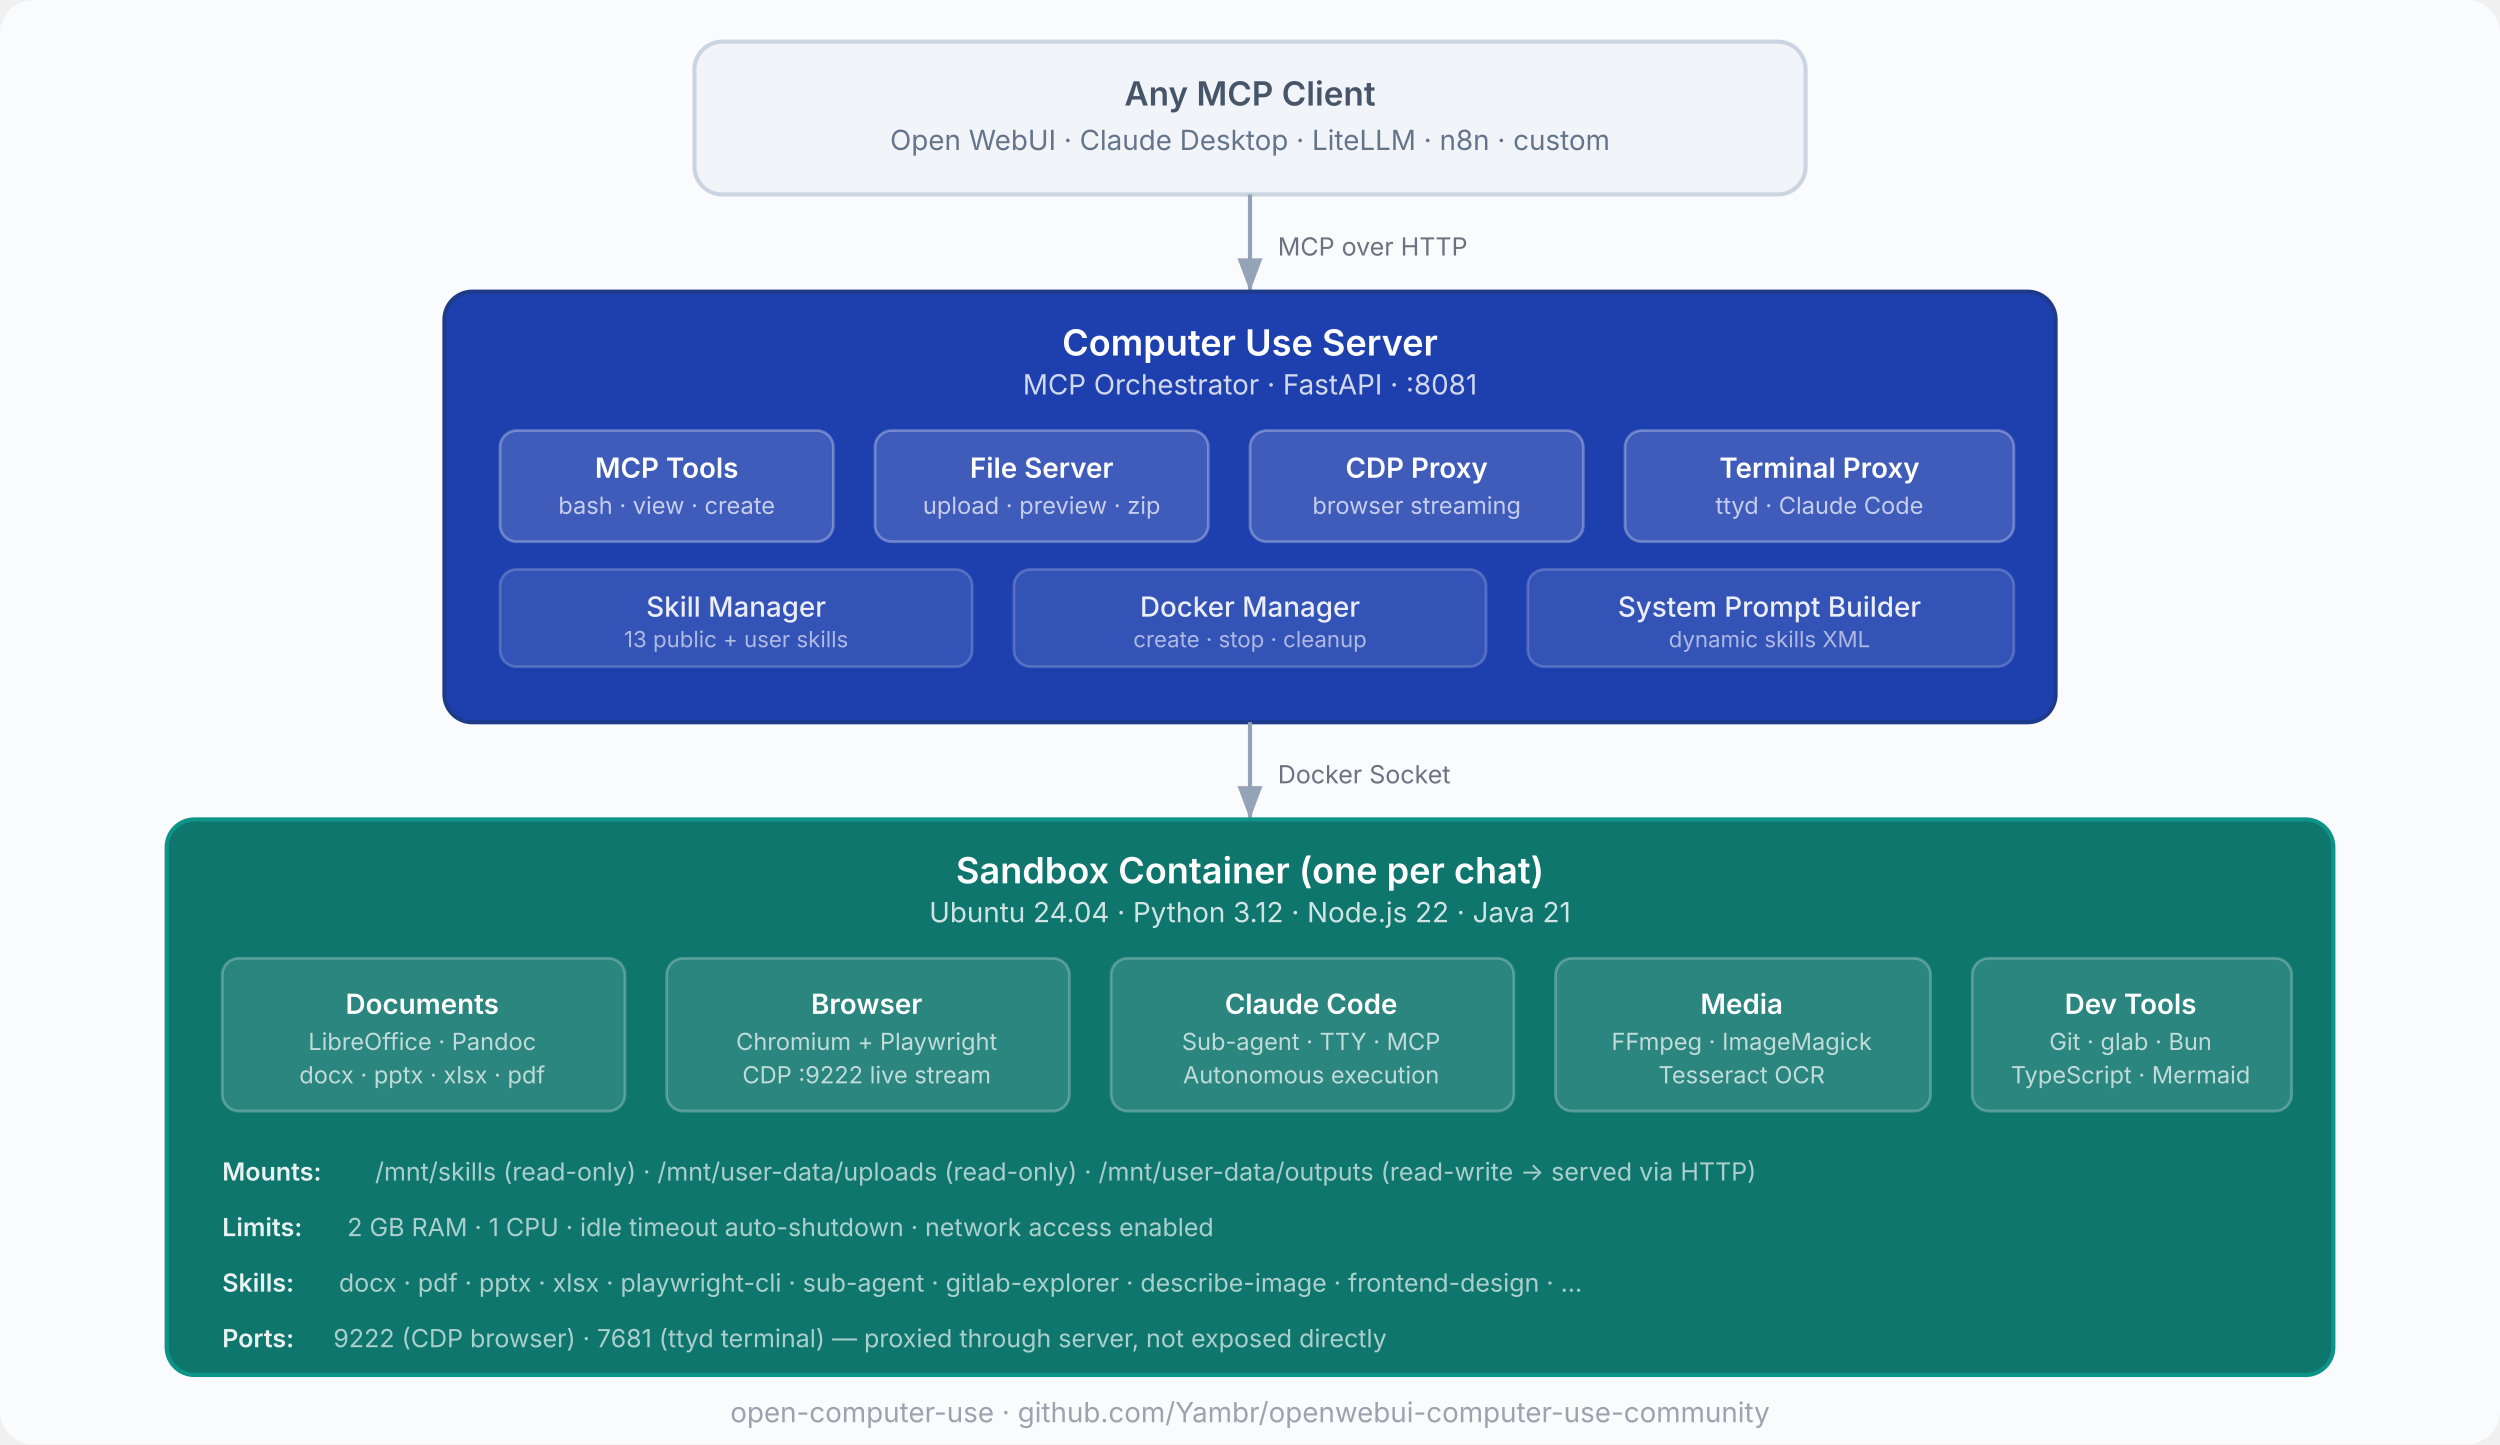
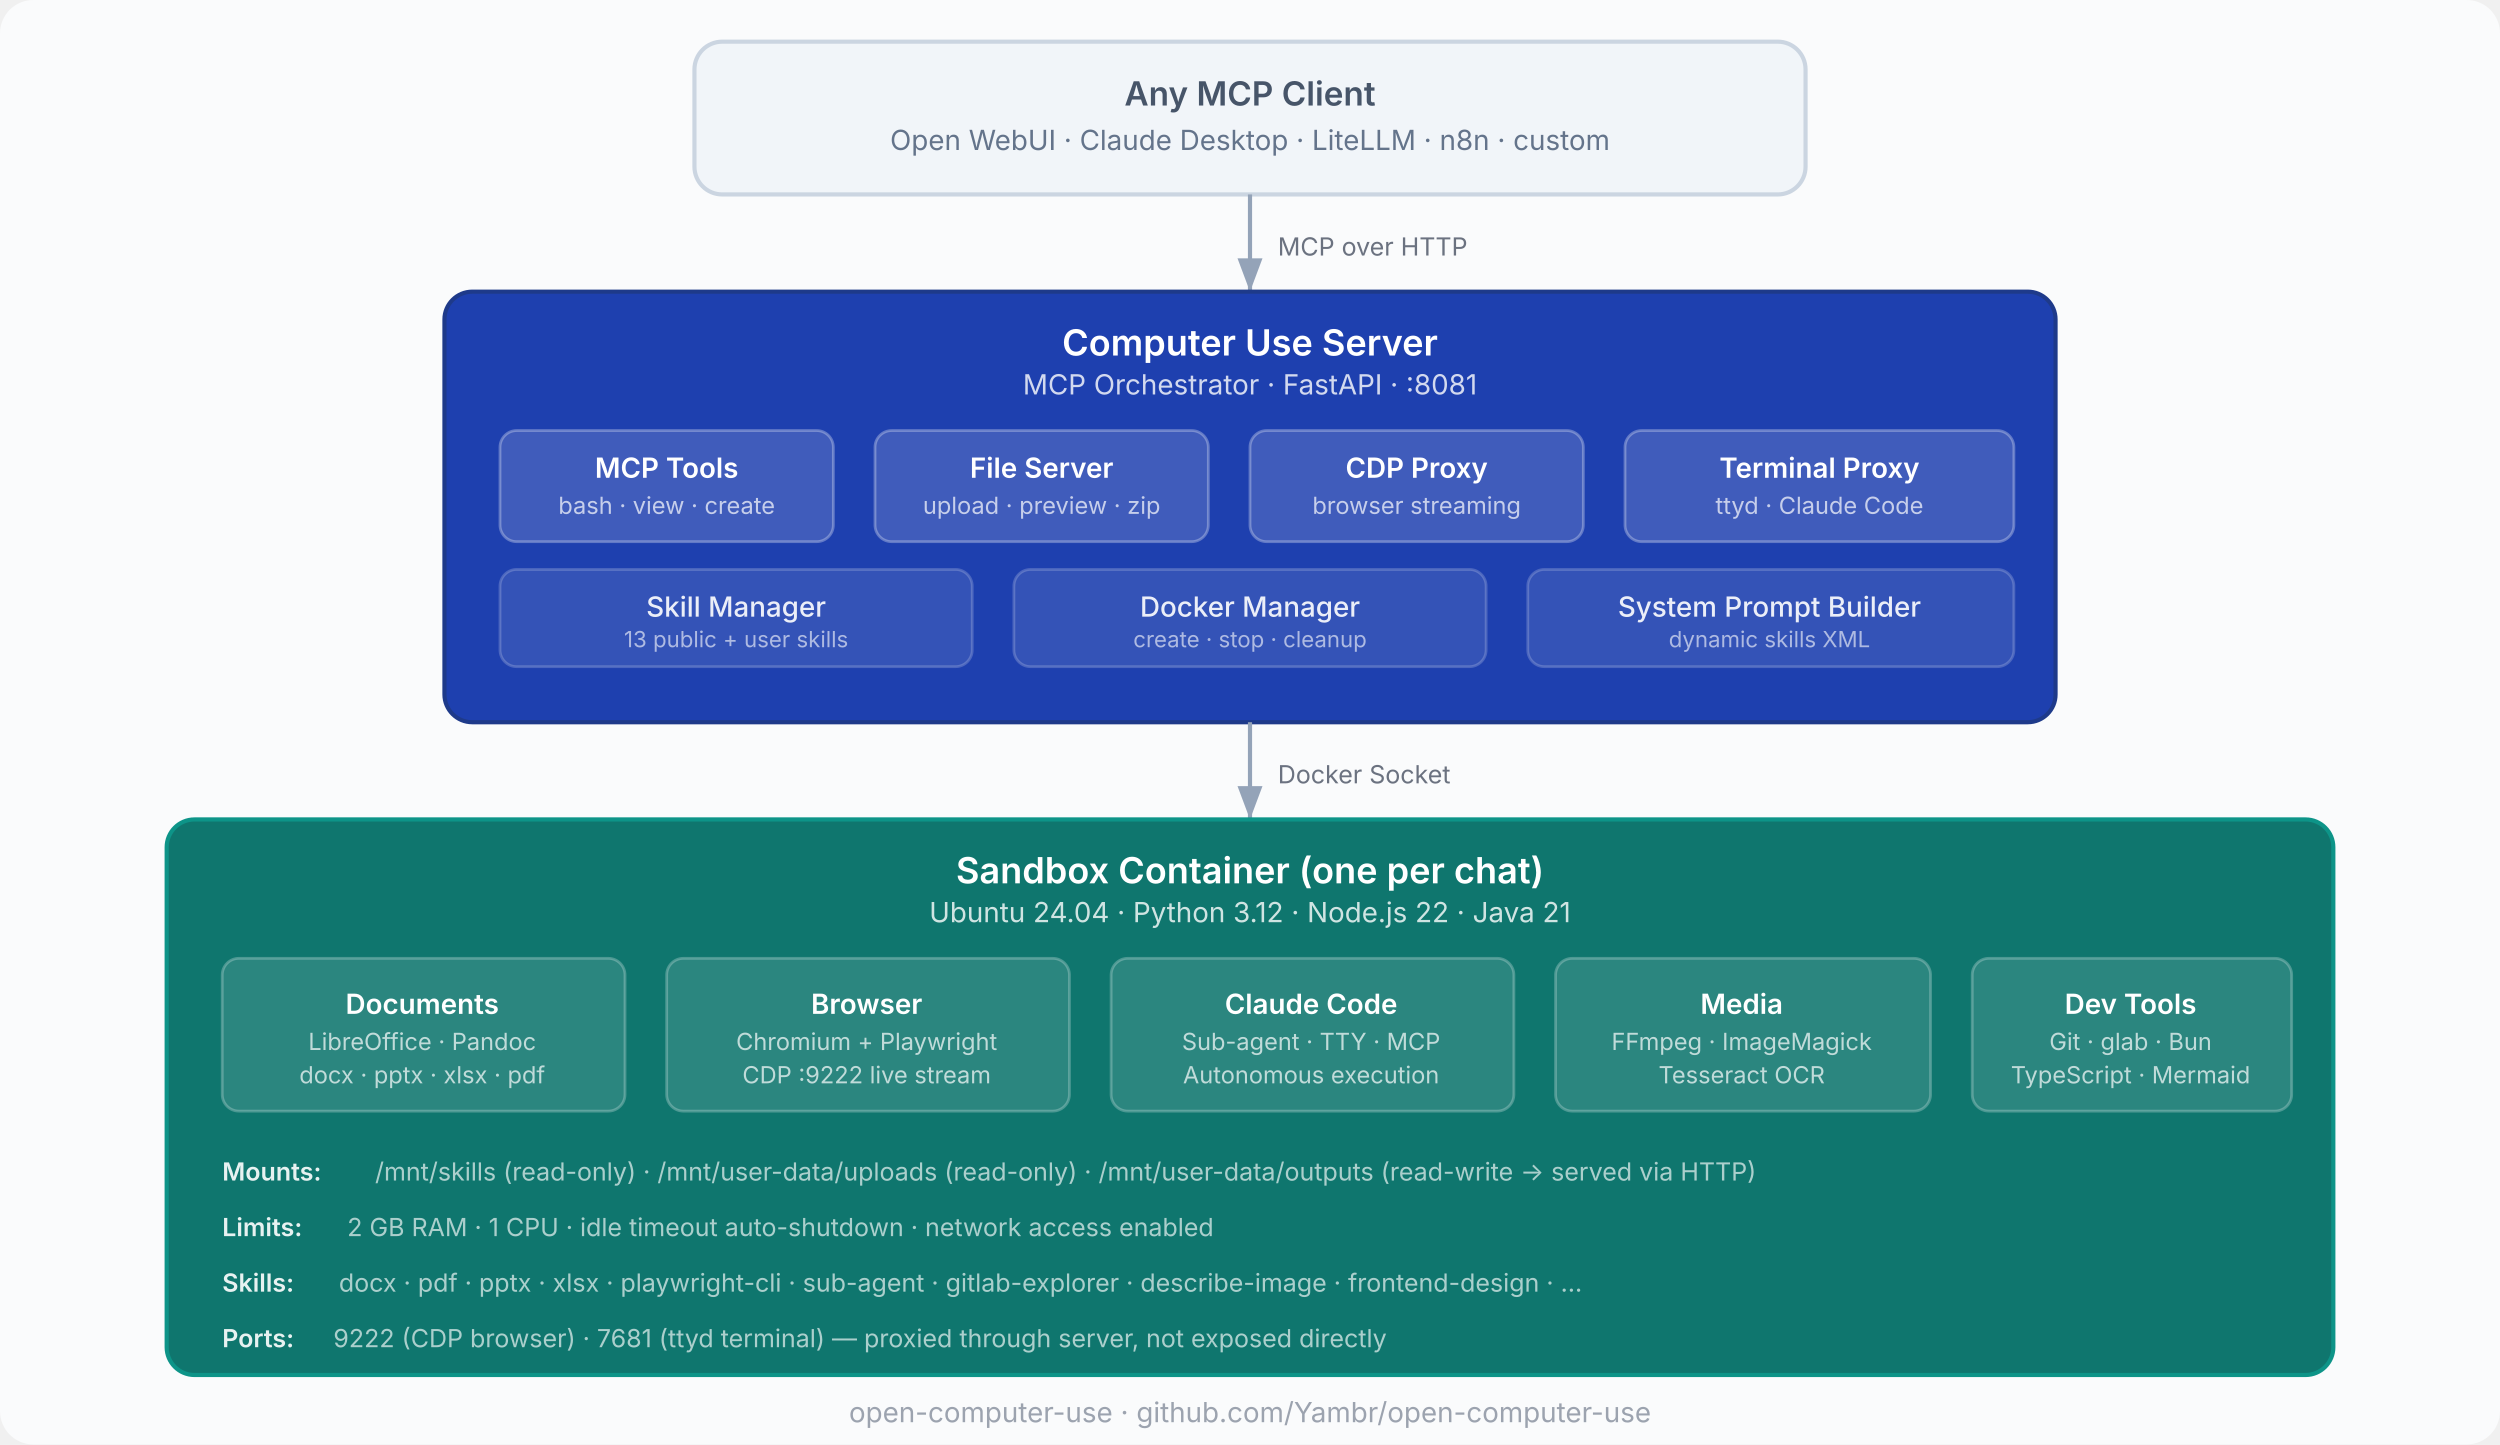
<svg xmlns="http://www.w3.org/2000/svg" viewBox="0 0 900 520" font-family="Inter, -apple-system, system-ui, sans-serif">
  <defs>
    <style>
      .box { rx: 10; stroke-width: 1.5; }
      .label { font-size: 13px; font-weight: 600; fill: #fff; }
      .sublabel { font-size: 10px; fill: rgba(255,255,255,0.8); }
      .item { font-size: 10.5px; fill: #374151; }
      .arrow { stroke: #94a3b8; stroke-width: 1.5; fill: none; marker-end: url(#arrowhead); }
      .arrow-label { font-size: 9px; fill: #6b7280; }
      .port { font-size: 9px; font-weight: 600; fill: #6b7280; }
    </style>
    <marker id="arrowhead" markerWidth="8" markerHeight="6" refX="8" refY="3" orient="auto">
      <path d="M0,0 L8,3 L0,6" fill="#94a3b8" />
    </marker>
  </defs>
  <rect width="900" height="520" rx="12" fill="#fafbfc" />
  <rect x="250" y="15" width="400" height="55" class="box" fill="#f1f5f9" stroke="#cbd5e1" />
  <text x="450" y="38" text-anchor="middle" font-size="12" font-weight="600" fill="#475569">Any MCP Client</text>
  <text x="450" y="54" text-anchor="middle" font-size="10" fill="#64748b">Open WebUI  ·  Claude Desktop  ·  LiteLLM  ·  n8n  ·  custom</text>
  <path d="M450,70 L450,105" class="arrow" />
  <text x="460" y="92" class="arrow-label">MCP over HTTP</text>
  <rect x="160" y="105" width="580" height="155" class="box" fill="#1e40af" stroke="#1e3a8a" />
  <text x="450" y="128" text-anchor="middle" class="label">Computer Use Server</text>
  <text x="450" y="142" text-anchor="middle" class="sublabel">MCP Orchestrator · FastAPI · :8081</text>
  <rect x="180" y="155" width="120" height="40" rx="6" fill="rgba(255,255,255,0.15)" stroke="rgba(255,255,255,0.3)" />
  <text x="240" y="172" text-anchor="middle" font-size="10" font-weight="600" fill="#fff">MCP Tools</text>
  <text x="240" y="185" text-anchor="middle" font-size="8.5" fill="rgba(255,255,255,0.7)">bash · view · create</text>
  <rect x="315" y="155" width="120" height="40" rx="6" fill="rgba(255,255,255,0.15)" stroke="rgba(255,255,255,0.3)" />
  <text x="375" y="172" text-anchor="middle" font-size="10" font-weight="600" fill="#fff">File Server</text>
  <text x="375" y="185" text-anchor="middle" font-size="8.5" fill="rgba(255,255,255,0.7)">upload · preview · zip</text>
  <rect x="450" y="155" width="120" height="40" rx="6" fill="rgba(255,255,255,0.15)" stroke="rgba(255,255,255,0.3)" />
  <text x="510" y="172" text-anchor="middle" font-size="10" font-weight="600" fill="#fff">CDP Proxy</text>
  <text x="510" y="185" text-anchor="middle" font-size="8.5" fill="rgba(255,255,255,0.7)">browser streaming</text>
  <rect x="585" y="155" width="140" height="40" rx="6" fill="rgba(255,255,255,0.15)" stroke="rgba(255,255,255,0.3)" />
  <text x="655" y="172" text-anchor="middle" font-size="10" font-weight="600" fill="#fff">Terminal Proxy</text>
  <text x="655" y="185" text-anchor="middle" font-size="8.5" fill="rgba(255,255,255,0.7)">ttyd · Claude Code</text>
  <rect x="180" y="205" width="170" height="35" rx="6" fill="rgba(255,255,255,0.1)" stroke="rgba(255,255,255,0.2)" />
  <text x="265" y="222" text-anchor="middle" font-size="10" font-weight="500" fill="rgba(255,255,255,0.9)">Skill Manager</text>
  <text x="265" y="233" text-anchor="middle" font-size="8" fill="rgba(255,255,255,0.6)">13 public + user skills</text>
  <rect x="365" y="205" width="170" height="35" rx="6" fill="rgba(255,255,255,0.1)" stroke="rgba(255,255,255,0.2)" />
  <text x="450" y="222" text-anchor="middle" font-size="10" font-weight="500" fill="rgba(255,255,255,0.9)">Docker Manager</text>
  <text x="450" y="233" text-anchor="middle" font-size="8" fill="rgba(255,255,255,0.6)">create · stop · cleanup</text>
  <rect x="550" y="205" width="175" height="35" rx="6" fill="rgba(255,255,255,0.1)" stroke="rgba(255,255,255,0.2)" />
  <text x="637" y="222" text-anchor="middle" font-size="10" font-weight="500" fill="rgba(255,255,255,0.9)">System Prompt Builder</text>
  <text x="637" y="233" text-anchor="middle" font-size="8" fill="rgba(255,255,255,0.6)">dynamic skills XML</text>
  <path d="M450,260 L450,295" class="arrow" />
  <text x="460" y="282" class="arrow-label">Docker Socket</text>
  <rect x="60" y="295" width="780" height="200" class="box" fill="#0f766e" stroke="#0d9488" />
  <text x="450" y="318" text-anchor="middle" class="label">Sandbox Container (one per chat)</text>
  <text x="450" y="332" text-anchor="middle" class="sublabel">Ubuntu 24.04 · Python 3.12 · Node.js 22 · Java 21</text>
  <rect x="80" y="345" width="145" height="55" rx="6" fill="rgba(255,255,255,0.12)" stroke="rgba(255,255,255,0.25)" />
  <text x="152" y="365" text-anchor="middle" font-size="10" font-weight="600" fill="#fff">Documents</text>
  <text x="152" y="378" text-anchor="middle" font-size="8.5" fill="rgba(255,255,255,0.7)">LibreOffice · Pandoc</text>
  <text x="152" y="390" text-anchor="middle" font-size="8.5" fill="rgba(255,255,255,0.7)">docx · pptx · xlsx · pdf</text>
  <rect x="240" y="345" width="145" height="55" rx="6" fill="rgba(255,255,255,0.12)" stroke="rgba(255,255,255,0.25)" />
  <text x="312" y="365" text-anchor="middle" font-size="10" font-weight="600" fill="#fff">Browser</text>
  <text x="312" y="378" text-anchor="middle" font-size="8.5" fill="rgba(255,255,255,0.7)">Chromium + Playwright</text>
  <text x="312" y="390" text-anchor="middle" font-size="8.5" fill="rgba(255,255,255,0.7)">CDP :9222 live stream</text>
  <rect x="400" y="345" width="145" height="55" rx="6" fill="rgba(255,255,255,0.12)" stroke="rgba(255,255,255,0.25)" />
  <text x="472" y="365" text-anchor="middle" font-size="10" font-weight="600" fill="#fff">Claude Code</text>
  <text x="472" y="378" text-anchor="middle" font-size="8.5" fill="rgba(255,255,255,0.7)">Sub-agent · TTY · MCP</text>
  <text x="472" y="390" text-anchor="middle" font-size="8.5" fill="rgba(255,255,255,0.7)">Autonomous execution</text>
  <rect x="560" y="345" width="135" height="55" rx="6" fill="rgba(255,255,255,0.12)" stroke="rgba(255,255,255,0.25)" />
  <text x="627" y="365" text-anchor="middle" font-size="10" font-weight="600" fill="#fff">Media</text>
  <text x="627" y="378" text-anchor="middle" font-size="8.5" fill="rgba(255,255,255,0.7)">FFmpeg · ImageMagick</text>
  <text x="627" y="390" text-anchor="middle" font-size="8.5" fill="rgba(255,255,255,0.7)">Tesseract OCR</text>
  <rect x="710" y="345" width="115" height="55" rx="6" fill="rgba(255,255,255,0.12)" stroke="rgba(255,255,255,0.25)" />
  <text x="767" y="365" text-anchor="middle" font-size="10" font-weight="600" fill="#fff">Dev Tools</text>
  <text x="767" y="378" text-anchor="middle" font-size="8.5" fill="rgba(255,255,255,0.7)">Git · glab · Bun</text>
  <text x="767" y="390" text-anchor="middle" font-size="8.5" fill="rgba(255,255,255,0.7)">TypeScript · Mermaid</text>
  <text x="80" y="425" font-size="9" font-weight="600" fill="rgba(255,255,255,0.9)">Mounts:</text>
  <text x="135" y="425" font-size="9" fill="rgba(255,255,255,0.65)">/mnt/skills (read-only) · /mnt/user-data/uploads (read-only) · /mnt/user-data/outputs (read-write → served via HTTP)</text>
  <text x="80" y="445" font-size="9" font-weight="600" fill="rgba(255,255,255,0.9)">Limits:</text>
  <text x="125" y="445" font-size="9" fill="rgba(255,255,255,0.65)">2 GB RAM · 1 CPU · idle timeout auto-shutdown · network access enabled</text>
  <text x="80" y="465" font-size="9" font-weight="600" fill="rgba(255,255,255,0.9)">Skills:</text>
  <text x="122" y="465" font-size="9" fill="rgba(255,255,255,0.65)">docx · pdf · pptx · xlsx · playwright-cli · sub-agent · gitlab-explorer · describe-image · frontend-design · ...</text>
  <text x="80" y="485" font-size="9" font-weight="600" fill="rgba(255,255,255,0.9)">Ports:</text>
  <text x="120" y="485" font-size="9" fill="rgba(255,255,255,0.65)">9222 (CDP browser) · 7681 (ttyd terminal) — proxied through server, not exposed directly</text>
-   <text x="450" y="512" text-anchor="middle" font-size="10" fill="#9ca3af">open-computer-use · github.com/Yambr/openwebui-computer-use-community</text>
+   <text x="450" y="512" text-anchor="middle" font-size="10" fill="#9ca3af">open-computer-use · github.com/Yambr/open-computer-use</text>
</svg>
